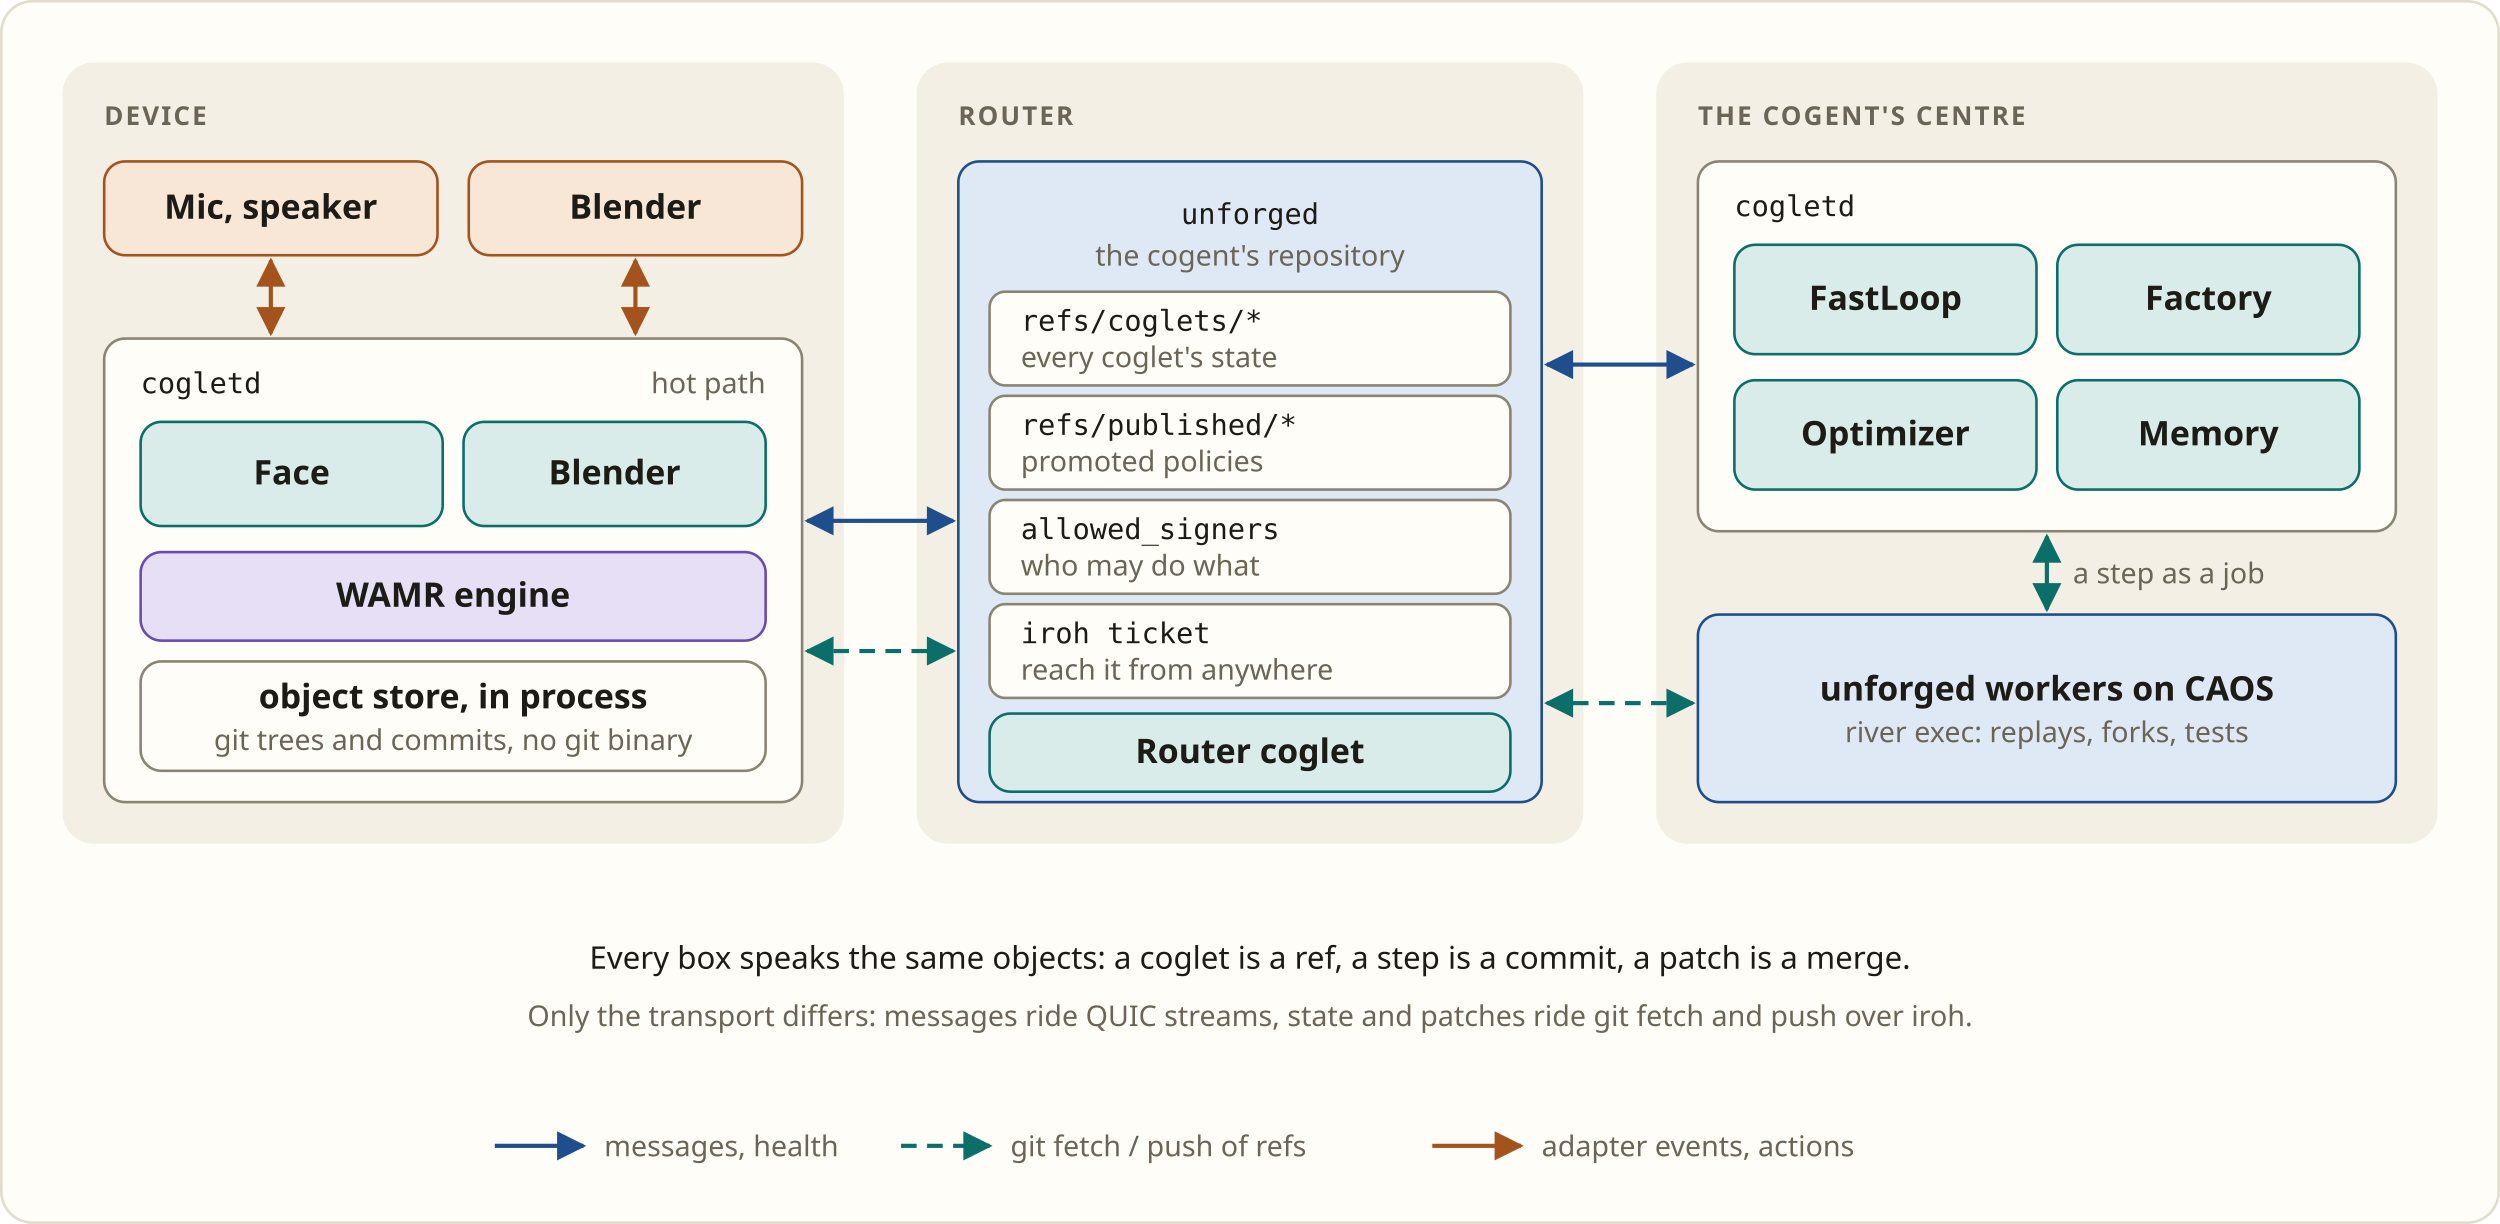
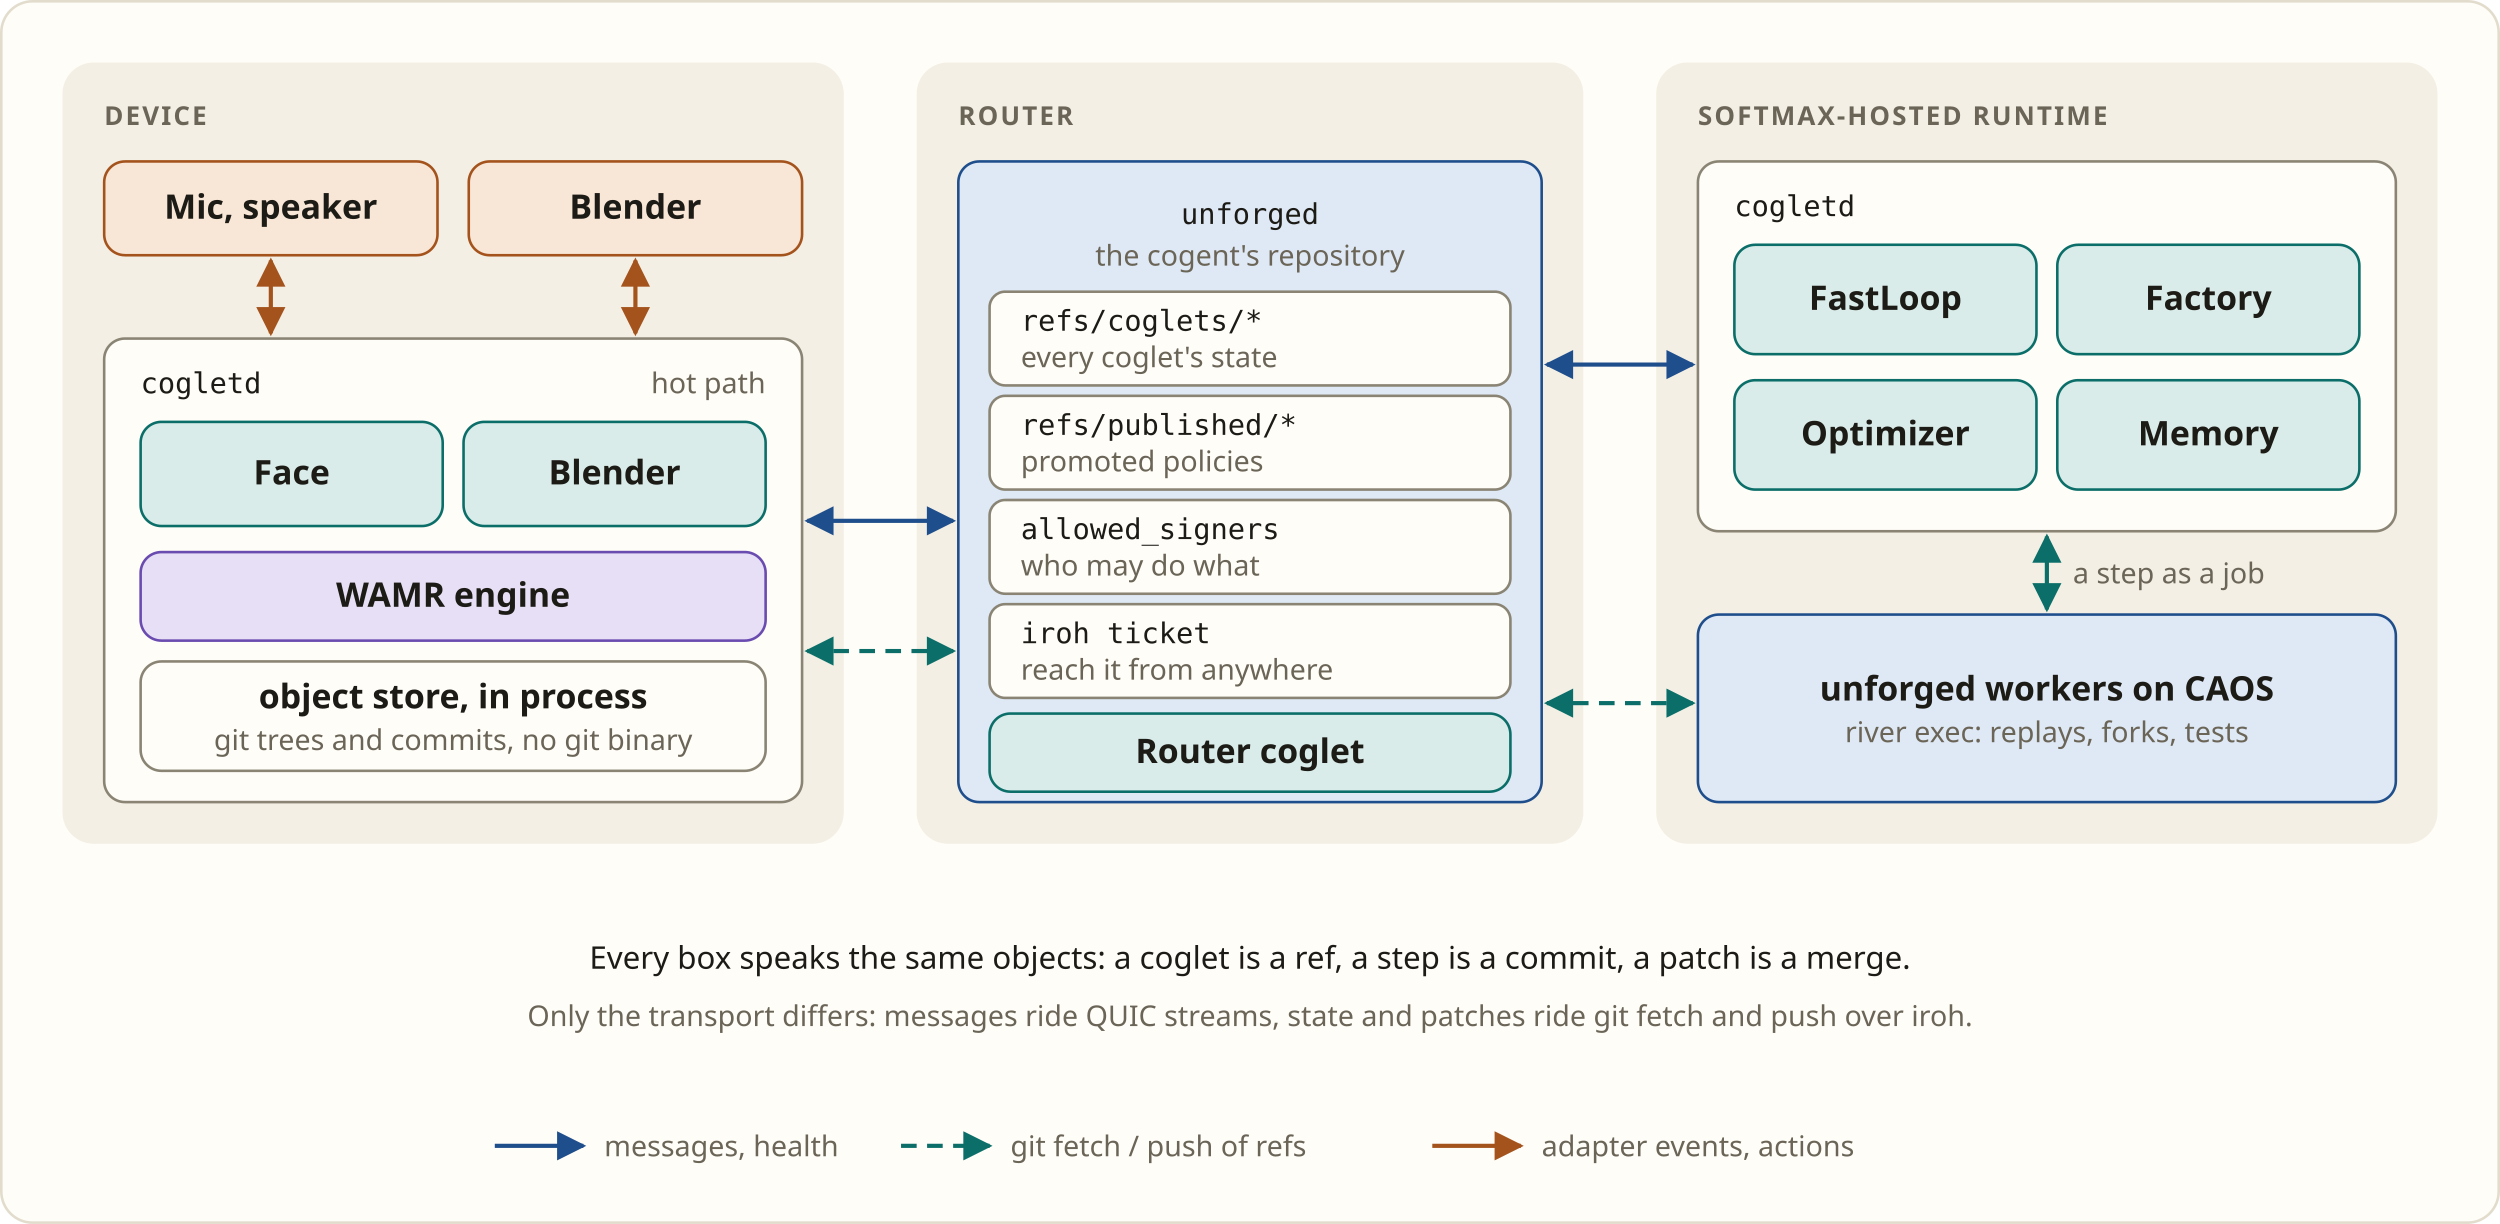
- <svg xmlns="http://www.w3.org/2000/svg" width="960" height="470" viewBox="0 0 960 470" role="img" aria-label="Every runtime keeps its coglets as git refs. Devices run steps in process; the router is an unforged daemon holding the cogent's refs; the centre runs steps the same way, and can hand any step to unforged workers on CAOS.">
+ <svg xmlns="http://www.w3.org/2000/svg" width="960" height="470" viewBox="0 0 960 470" role="img" aria-label="Every runtime keeps its coglets as git refs. Devices run steps in process; the router is an unforged daemon holding the cogent's refs; a Softmax-hosted runtime runs steps the same way, and can hand any step to unforged workers on CAOS.">
  <style>
.dg-bg{fill:#fffdf8;stroke:#e2dccd}
.dg-group{fill:#f3efe4}
.dg-t{font:12px 'Avenir Next','Segoe UI',system-ui,sans-serif;fill:#1d1b16}
.dg-b{font:600 13px 'Avenir Next','Segoe UI',system-ui,sans-serif;fill:#1d1b16}
.dg-m{font:11px 'Avenir Next','Segoe UI',system-ui,sans-serif;fill:#6b6558}
.dg-cap{font:600 10px 'Avenir Next','Segoe UI',system-ui,sans-serif;fill:#6b6558;letter-spacing:.08em}
.dg-code{font:11px 'JetBrains Mono','SF Mono',ui-monospace,Menlo,monospace;fill:#1d1b16}
.dg-halo{paint-order:stroke;stroke:#fffdf8;stroke-width:5px;stroke-linejoin:round}
.dg-coglet{fill:#d9ece9;stroke:#0b6e69}
.dg-adapter{fill:#f8e6d6;stroke:#a4531c}
.dg-runtime{fill:#fffdf8;stroke:#8a8474}
.dg-hub{fill:#dfe9f5;stroke:#1f4e8c}
.dg-world{fill:none;stroke:#8a8474;stroke-dasharray:4 4}
.dg-life{stroke:#c9c2b0;stroke-dasharray:3 4}
.dg-ink{stroke:#3a372f;fill:none}.dg-ink-h{fill:#3a372f}
.dg-teal{stroke:#0b6e69;fill:none}.dg-teal-h{fill:#0b6e69}
.dg-warm{stroke:#a4531c;fill:none}.dg-warm-h{fill:#a4531c}
.dg-blue{stroke:#1f4e8c;fill:none}.dg-blue-h{fill:#1f4e8c}
.dg-dash{stroke-dasharray:6 4}
+ .dg-present{fill:none;stroke:#b8860b;stroke-width:2.4}
.dg-num{fill:#1d1b16}.dg-numt{font:600 10px 'Avenir Next',system-ui,sans-serif;fill:#fffdf8}
.dg-e-basic{fill:#f6e7c1;stroke:#a87b12}.dg-e-wasm{fill:#e6dff5;stroke:#6a4bb0}.dg-e-js{fill:#e3efc8;stroke:#5d7a1c}
.dg-e-java{fill:#f6d9d6;stroke:#b0463c}.dg-e-llm{fill:#d3ecf0;stroke:#19788a}
@media (prefers-color-scheme: dark){
.dg-bg{fill:#1b1e24;stroke:#2c3038}
.dg-group{fill:#22262d}
.dg-t,.dg-b,.dg-code{fill:#e9e6df}
.dg-m,.dg-cap{fill:#9a968c}
.dg-halo{stroke:#1b1e24}
.dg-coglet{fill:#17302f;stroke:#5cc8bf}
.dg-adapter{fill:#3a2616;stroke:#e8a06a}
.dg-runtime{fill:#1b1e24;stroke:#7d796f}
.dg-hub{fill:#1c2b40;stroke:#8fb8f0}
.dg-world{stroke:#7d796f}
.dg-life{stroke:#3a3f48}
.dg-ink{stroke:#c9c5bb}.dg-ink-h{fill:#c9c5bb}
.dg-teal{stroke:#5cc8bf}.dg-teal-h{fill:#5cc8bf}
.dg-warm{stroke:#e8a06a}.dg-warm-h{fill:#e8a06a}
.dg-blue{stroke:#8fb8f0}.dg-blue-h{fill:#8fb8f0}
.dg-num{fill:#e9e6df}.dg-numt{fill:#1b1e24}
+ .dg-present{stroke:#e5ff00}
.dg-e-basic{fill:#3a2f14;stroke:#ecc56b}.dg-e-wasm{fill:#2b2440;stroke:#c3a2e8}.dg-e-js{fill:#26331a;stroke:#b9c97a}
.dg-e-java{fill:#3d1f1d;stroke:#f0958a}.dg-e-llm{fill:#14323a;stroke:#6fd0e0}
}
</style>
  <defs>
    <marker id="unforged-stack-ink" viewBox="0 0 10 10" refX="9" refY="5" markerWidth="7" markerHeight="7" orient="auto">
      <path d="M0 0L10 5L0 10z" class="dg-ink-h" />
    </marker>
    <marker id="unforged-stack-ink-s" viewBox="0 0 10 10" refX="1" refY="5" markerWidth="7" markerHeight="7" orient="auto">
      <path d="M10 0L0 5L10 10z" class="dg-ink-h" />
    </marker>
    <marker id="unforged-stack-teal" viewBox="0 0 10 10" refX="9" refY="5" markerWidth="7" markerHeight="7" orient="auto">
      <path d="M0 0L10 5L0 10z" class="dg-teal-h" />
    </marker>
    <marker id="unforged-stack-teal-s" viewBox="0 0 10 10" refX="1" refY="5" markerWidth="7" markerHeight="7" orient="auto">
      <path d="M10 0L0 5L10 10z" class="dg-teal-h" />
    </marker>
    <marker id="unforged-stack-warm" viewBox="0 0 10 10" refX="9" refY="5" markerWidth="7" markerHeight="7" orient="auto">
      <path d="M0 0L10 5L0 10z" class="dg-warm-h" />
    </marker>
    <marker id="unforged-stack-warm-s" viewBox="0 0 10 10" refX="1" refY="5" markerWidth="7" markerHeight="7" orient="auto">
      <path d="M10 0L0 5L10 10z" class="dg-warm-h" />
    </marker>
    <marker id="unforged-stack-blue" viewBox="0 0 10 10" refX="9" refY="5" markerWidth="7" markerHeight="7" orient="auto">
      <path d="M0 0L10 5L0 10z" class="dg-blue-h" />
    </marker>
    <marker id="unforged-stack-blue-s" viewBox="0 0 10 10" refX="1" refY="5" markerWidth="7" markerHeight="7" orient="auto">
      <path d="M10 0L0 5L10 10z" class="dg-blue-h" />
    </marker>
  </defs>
  <rect x="0.5" y="0.5" width="959" height="469" rx="12" class="dg-bg" />
  <rect x="24" y="24" width="300" height="300" rx="12" class="dg-group" />
  <text x="40" y="48" text-anchor="start" class="dg-cap">DEVICE</text>
  <rect x="40" y="62" width="128" height="36" rx="8" class="dg-adapter" />
  <text x="104.0" y="84.0" text-anchor="middle" class="dg-b">Mic, speaker</text>
  <line x1="104" y1="100" x2="104" y2="128" class="dg-warm" stroke-width="1.6" marker-end="url(#unforged-stack-warm)" marker-start="url(#unforged-stack-warm-s)" />
  <rect x="180" y="62" width="128" height="36" rx="8" class="dg-adapter" />
  <text x="244.0" y="84.0" text-anchor="middle" class="dg-b">Blender</text>
  <line x1="244" y1="100" x2="244" y2="128" class="dg-warm" stroke-width="1.6" marker-end="url(#unforged-stack-warm)" marker-start="url(#unforged-stack-warm-s)" />
  <rect x="40" y="130" width="268" height="178" rx="8" class="dg-runtime" />
  <text x="54" y="151" text-anchor="start" class="dg-code">cogletd</text>
  <text x="294" y="151" text-anchor="end" class="dg-m">hot path</text>
  <rect x="54" y="162" width="116" height="40" rx="8" class="dg-coglet" />
  <text x="112.0" y="186.0" text-anchor="middle" class="dg-b">Face</text>
  <rect x="178" y="162" width="116" height="40" rx="8" class="dg-coglet" />
  <text x="236.0" y="186.0" text-anchor="middle" class="dg-b">Blender</text>
  <rect x="54" y="212" width="240" height="34" rx="8" class="dg-e-wasm" />
  <text x="174.0" y="233.0" text-anchor="middle" class="dg-b">WAMR engine</text>
  <rect x="54" y="254" width="240" height="42" rx="8" class="dg-runtime" />
  <text x="174.0" y="272.0" text-anchor="middle" class="dg-b">object store, in process</text>
  <text x="174.0" y="288.0" text-anchor="middle" class="dg-m">git trees and commits, no git binary</text>
  <rect x="352" y="24" width="256" height="300" rx="12" class="dg-group" />
  <text x="368" y="48" text-anchor="start" class="dg-cap">ROUTER</text>
  <rect x="368" y="62" width="224" height="246" rx="8" class="dg-hub" />
  <text x="480" y="86" text-anchor="middle" class="dg-code">unforged</text>
  <text x="480" y="102" text-anchor="middle" class="dg-m">the cogent's repository</text>
  <rect x="380" y="112" width="200" height="36" rx="6" class="dg-runtime" />
  <text x="392" y="127" text-anchor="start" class="dg-code">refs/coglets/*</text>
  <text x="392" y="141" text-anchor="start" class="dg-m">every coglet's state</text>
  <rect x="380" y="152" width="200" height="36" rx="6" class="dg-runtime" />
  <text x="392" y="167" text-anchor="start" class="dg-code">refs/published/*</text>
  <text x="392" y="181" text-anchor="start" class="dg-m">promoted policies</text>
  <rect x="380" y="192" width="200" height="36" rx="6" class="dg-runtime" />
  <text x="392" y="207" text-anchor="start" class="dg-code">allowed_signers</text>
  <text x="392" y="221" text-anchor="start" class="dg-m">who may do what</text>
  <rect x="380" y="232" width="200" height="36" rx="6" class="dg-runtime" />
  <text x="392" y="247" text-anchor="start" class="dg-code">iroh ticket</text>
  <text x="392" y="261" text-anchor="start" class="dg-m">reach it from anywhere</text>
  <rect x="380" y="274" width="200" height="30" rx="8" class="dg-coglet" />
  <text x="480.0" y="293.0" text-anchor="middle" class="dg-b">Router coglet</text>
  <rect x="636" y="24" width="300" height="300" rx="12" class="dg-group" />
-   <text x="652" y="48" text-anchor="start" class="dg-cap">THE COGENT'S CENTRE</text>
+   <text x="652" y="48" text-anchor="start" class="dg-cap">SOFTMAX-HOSTED RUNTIME</text>
  <rect x="652" y="62" width="268" height="142" rx="8" class="dg-runtime" />
  <text x="666" y="83" text-anchor="start" class="dg-code">cogletd</text>
  <rect x="666" y="94" width="116" height="42" rx="8" class="dg-coglet" />
  <text x="724.0" y="119.0" text-anchor="middle" class="dg-b">FastLoop</text>
  <rect x="790" y="94" width="116" height="42" rx="8" class="dg-coglet" />
  <text x="848.0" y="119.0" text-anchor="middle" class="dg-b">Factory</text>
  <rect x="666" y="146" width="116" height="42" rx="8" class="dg-coglet" />
  <text x="724.0" y="171.0" text-anchor="middle" class="dg-b">Optimizer</text>
  <rect x="790" y="146" width="116" height="42" rx="8" class="dg-coglet" />
  <text x="848.0" y="171.0" text-anchor="middle" class="dg-b">Memory</text>
  <rect x="652" y="236" width="268" height="72" rx="8" class="dg-hub" />
  <text x="786.0" y="269.0" text-anchor="middle" class="dg-b">unforged workers on CAOS</text>
  <text x="786.0" y="285.0" text-anchor="middle" class="dg-m">river exec: replays, forks, tests</text>
  <line x1="786" y1="206" x2="786" y2="234" class="dg-teal" stroke-width="1.6" marker-end="url(#unforged-stack-teal)" marker-start="url(#unforged-stack-teal-s)" />
  <text x="796" y="224" text-anchor="start" class="dg-m">a step as a job</text>
  <line x1="310" y1="200" x2="366" y2="200" class="dg-blue" stroke-width="1.6" marker-end="url(#unforged-stack-blue)" marker-start="url(#unforged-stack-blue-s)" />
  <line x1="594" y1="140" x2="650" y2="140" class="dg-blue" stroke-width="1.6" marker-end="url(#unforged-stack-blue)" marker-start="url(#unforged-stack-blue-s)" />
  <line x1="310" y1="250" x2="366" y2="250" class="dg-teal dg-dash" stroke-width="1.6" marker-end="url(#unforged-stack-teal)" marker-start="url(#unforged-stack-teal-s)" />
  <line x1="594" y1="270" x2="650" y2="270" class="dg-teal dg-dash" stroke-width="1.6" marker-end="url(#unforged-stack-teal)" marker-start="url(#unforged-stack-teal-s)" />
  <text x="480" y="372" text-anchor="middle" class="dg-t">Every box speaks the same objects: a coglet is a ref, a step is a commit, a patch is a merge.</text>
  <text x="480" y="394" text-anchor="middle" class="dg-m">Only the transport differs: messages ride QUIC streams, state and patches ride git fetch and push over iroh.</text>
  <line x1="190" y1="440" x2="224" y2="440" class="dg-blue" stroke-width="1.6" marker-end="url(#unforged-stack-blue)" />
  <text x="232" y="444" text-anchor="start" class="dg-m">messages, health</text>
  <line x1="346" y1="440" x2="380" y2="440" class="dg-teal dg-dash" stroke-width="1.6" marker-end="url(#unforged-stack-teal)" />
  <text x="388" y="444" text-anchor="start" class="dg-m">git fetch / push of refs</text>
  <line x1="550" y1="440" x2="584" y2="440" class="dg-warm" stroke-width="1.6" marker-end="url(#unforged-stack-warm)" />
  <text x="592" y="444" text-anchor="start" class="dg-m">adapter events, actions</text>
</svg>
